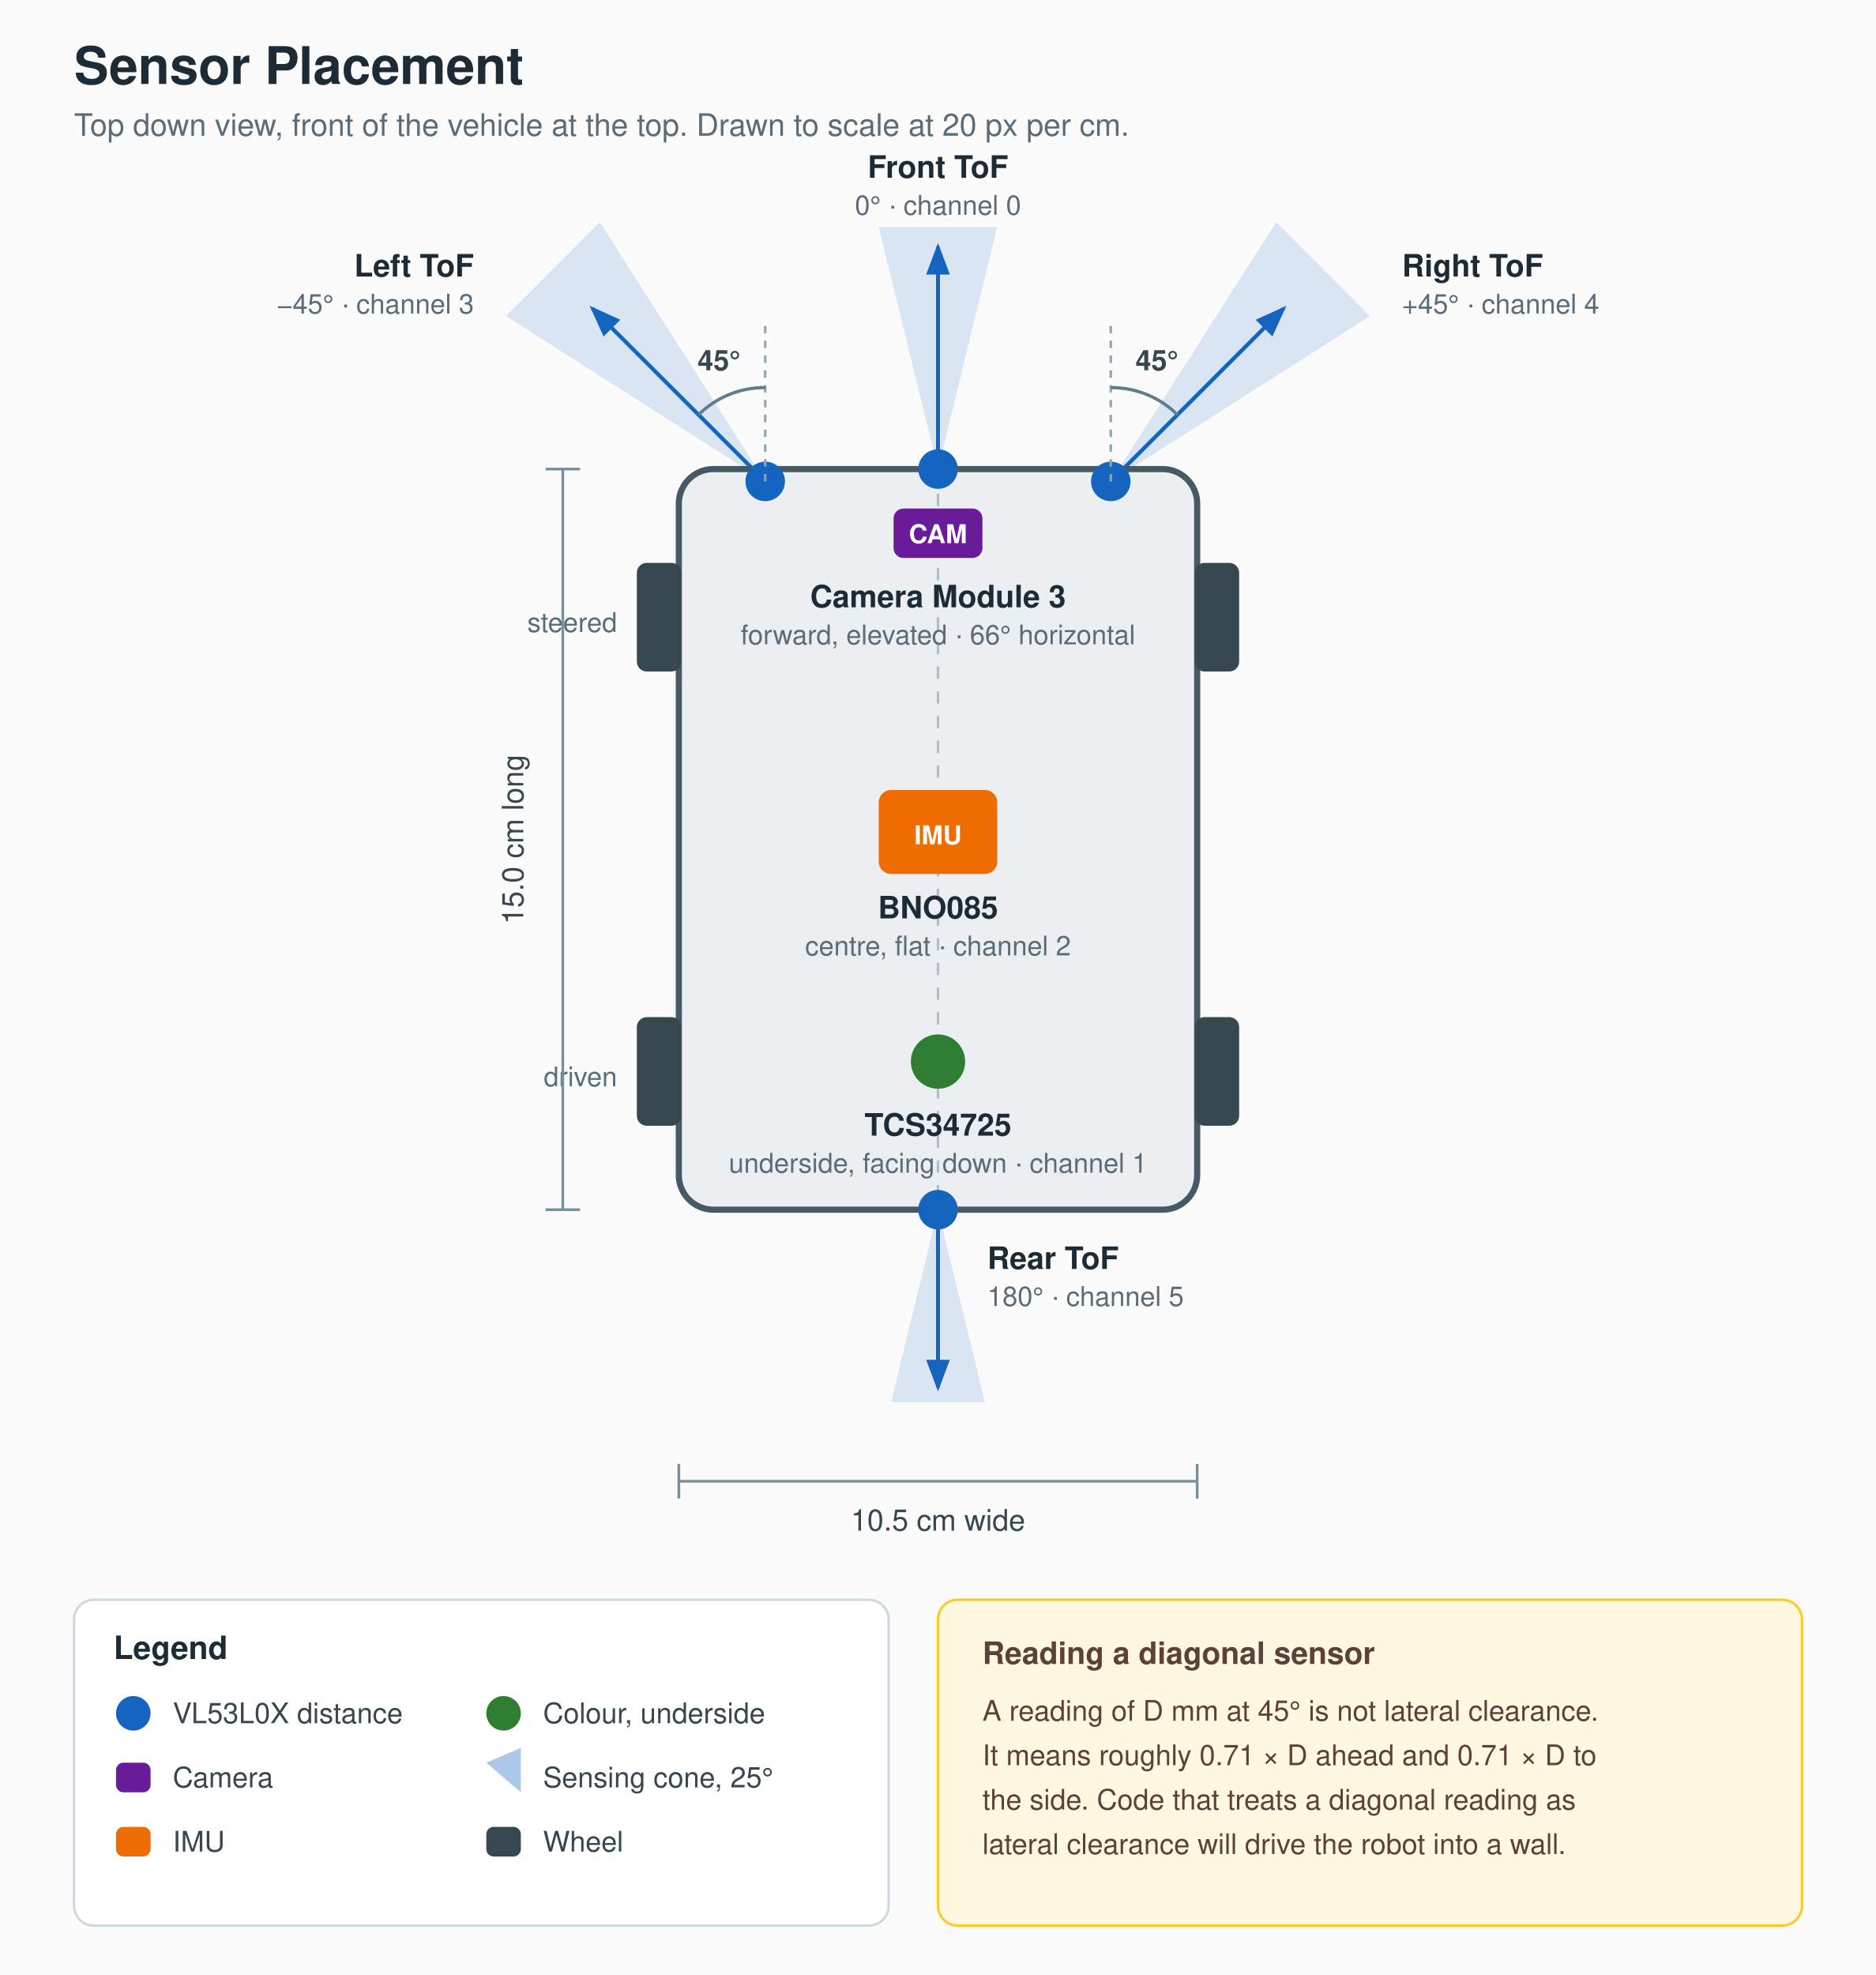
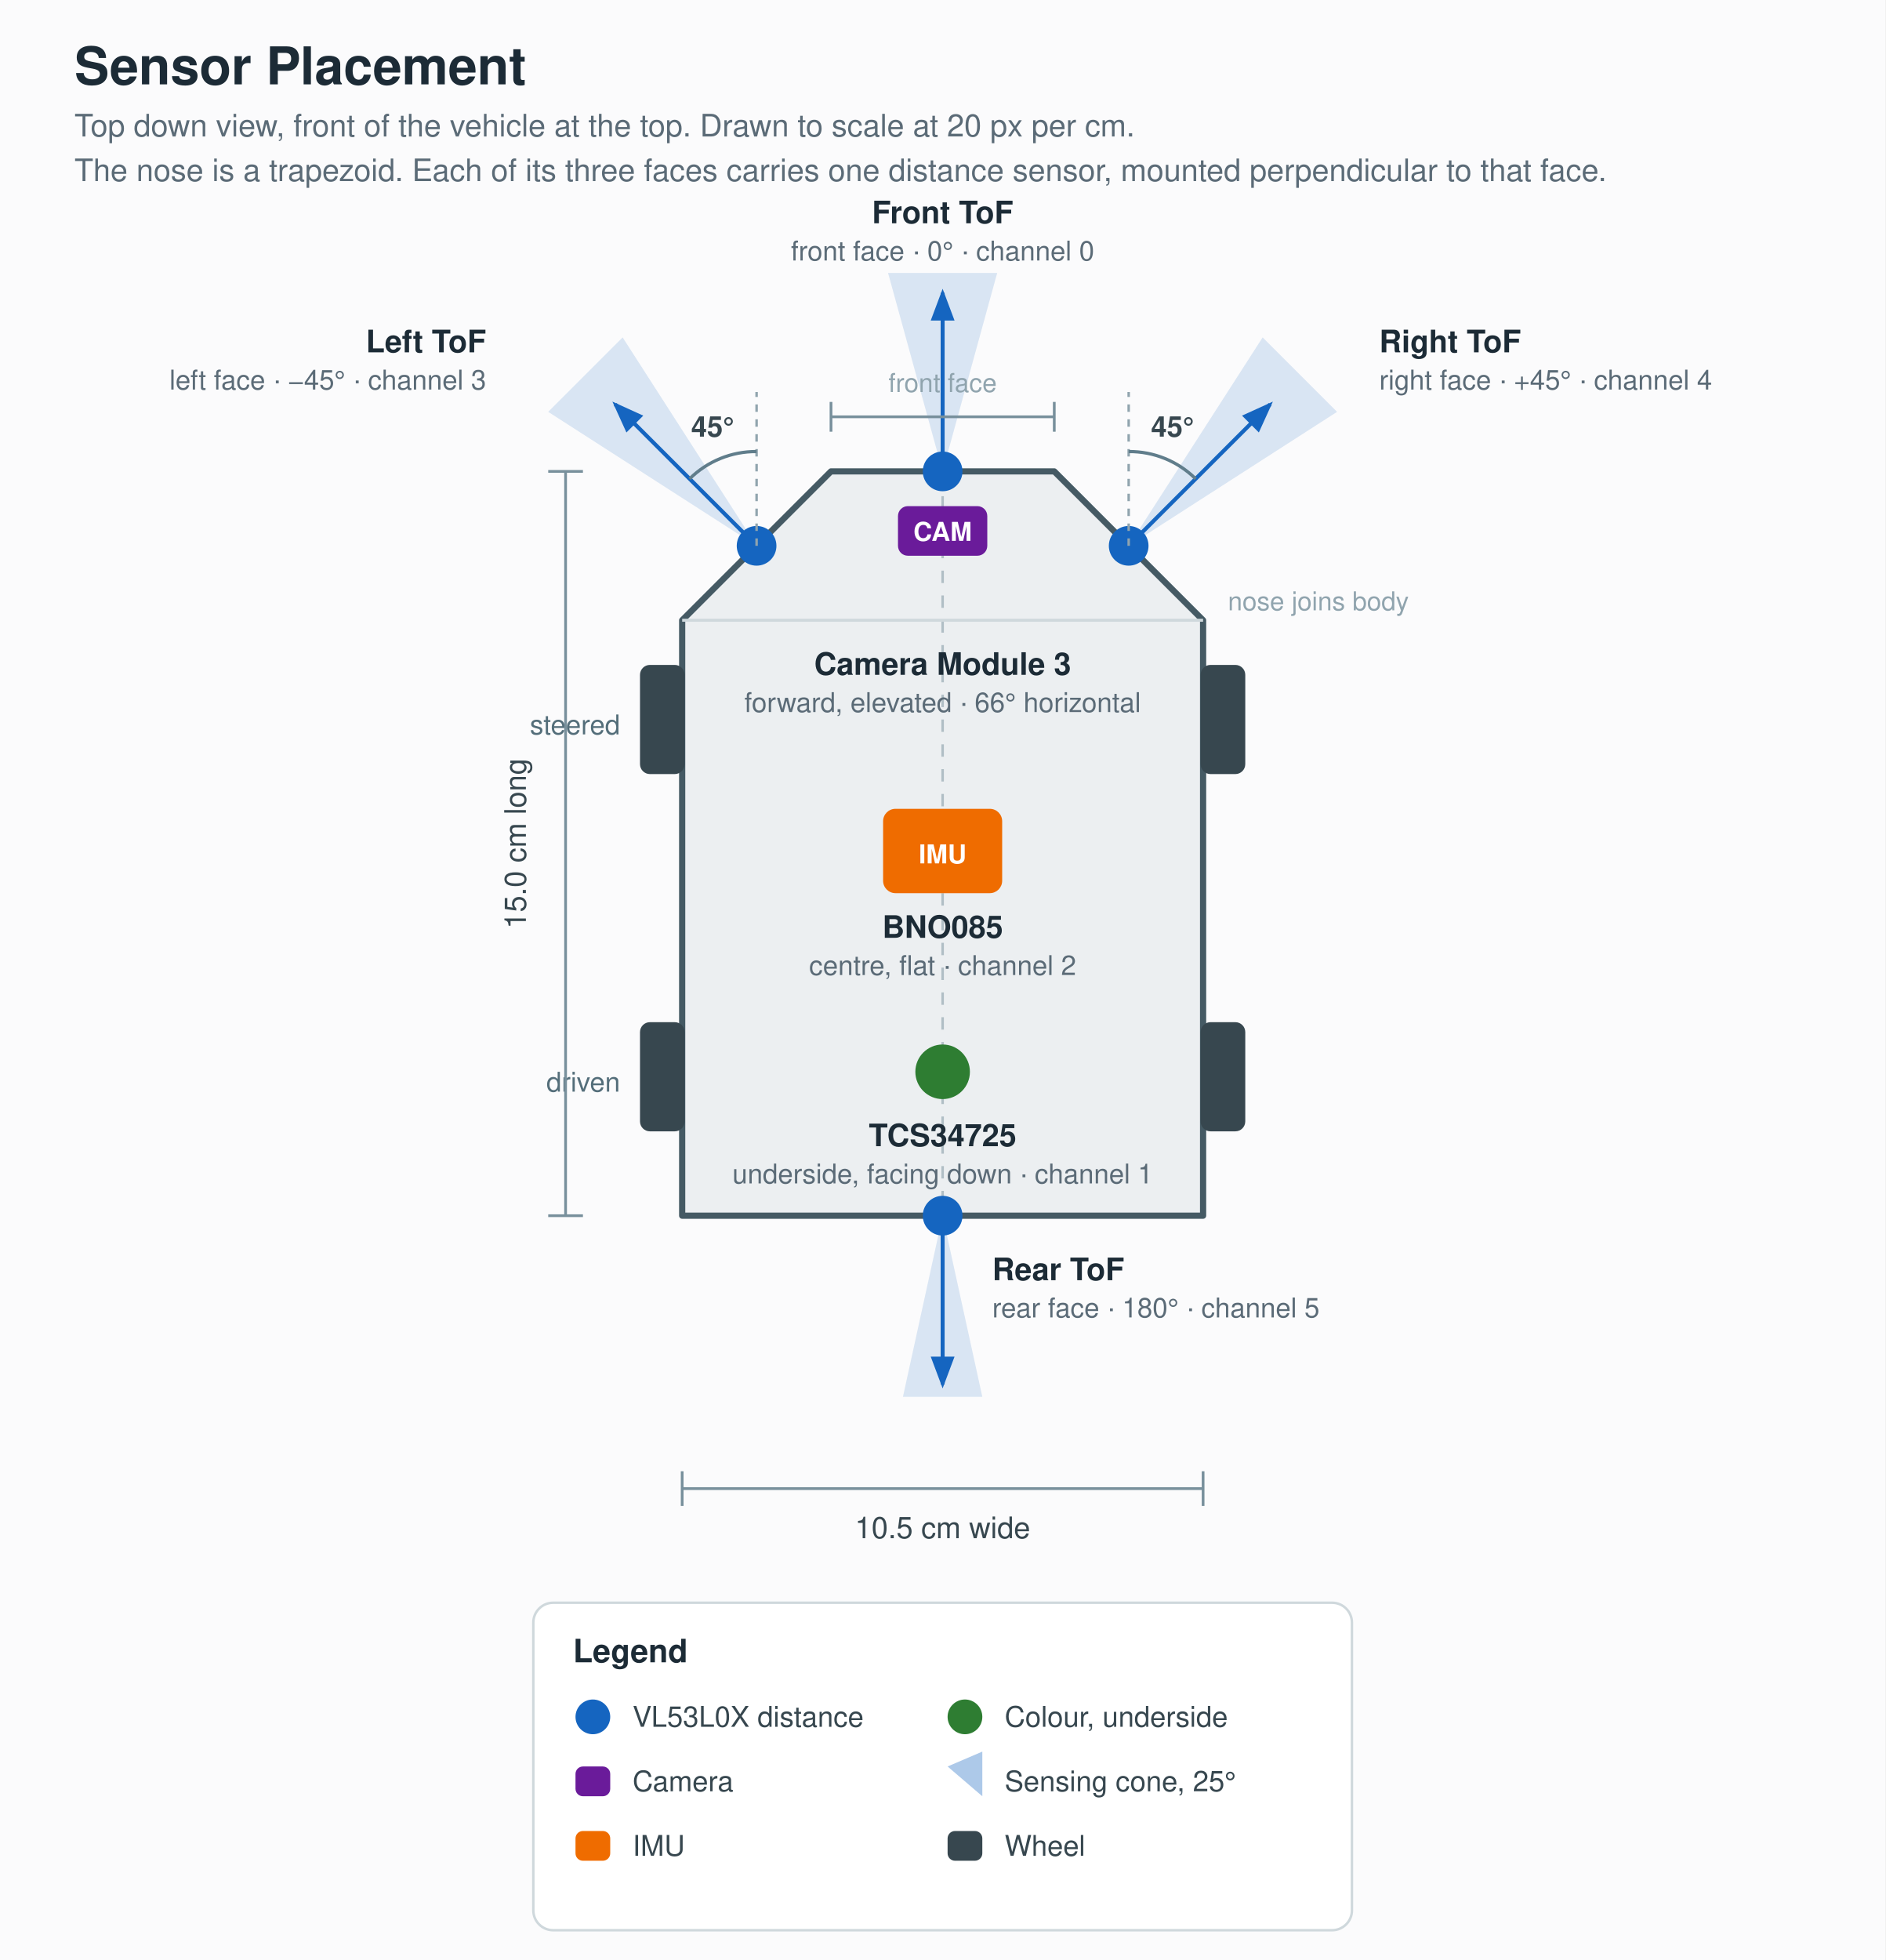
- <svg xmlns="http://www.w3.org/2000/svg" viewBox="0 0 760 800" width="760" height="800" font-family="Helvetica, Arial, sans-serif">
-   <rect x="0" y="0" width="760" height="800" fill="#fbfbfc" />
+ <svg xmlns="http://www.w3.org/2000/svg" viewBox="0 0 760 790" width="760" height="790" font-family="Helvetica, Arial, sans-serif">
+   <rect x="0" y="0" width="760" height="790" fill="#fbfbfc" />
  <text x="30" y="34" font-size="21" font-weight="700" fill="#1c2b36">Sensor Placement</text>
  <text x="30" y="55" font-size="12.5" fill="#5b6b77">Top down view, front of the vehicle at the top. Drawn to scale at 20 px per cm.</text>
+   <text x="30" y="73" font-size="12.5" fill="#5b6b77">The nose is a trapezoid. Each of its three faces carries one distance sensor, mounted perpendicular to that face.</text>
  <g opacity="0.15" fill="#1565c0">
-     <polygon points="380,190 356,92 404,92" />
-     <polygon points="310,195 205,128 243,90" />
-     <polygon points="450,195 517,90 555,128" />
-     <polygon points="380,490 399,568 361,568" />
+     <polygon points="380,190 358,110 402,110" />
+     <polygon points="305,220 221,166 251,136" />
+     <polygon points="455,220 509,136 539,166" />
+     <polygon points="380,490 396,563 364,563" />
  </g>
  <defs>
    <marker id="tip" markerWidth="9" markerHeight="9" refX="7" refY="3" orient="auto" markerUnits="strokeWidth">
      <path d="M0,0 L0,6 L8,3 z" fill="#1565c0" />
    </marker>
  </defs>
  <g stroke="#1565c0" stroke-width="1.6" marker-end="url(#tip)">
-     <line x1="380" y1="190" x2="380" y2="100" />
-     <line x1="310" y1="195" x2="240" y2="125" />
-     <line x1="450" y1="195" x2="520" y2="125" />
-     <line x1="380" y1="490" x2="380" y2="562" />
+     <line x1="380" y1="190" x2="380" y2="118" />
+     <line x1="305" y1="220" x2="248" y2="163" />
+     <line x1="455" y1="220" x2="512" y2="163" />
+     <line x1="380" y1="490" x2="380" y2="558" />
  </g>
-   <rect x="275" y="190" width="210" height="300" rx="14" fill="#eceff1" stroke="#455a64" stroke-width="2.5" />
+   <polygon points="335,190 425,190 485,250 485,490 275,490 275,250" fill="#eceff1" stroke="#455a64" stroke-width="2.5" stroke-linejoin="round" />
  <line x1="380" y1="190" x2="380" y2="490" stroke="#b0bec5" stroke-width="1" stroke-dasharray="5 5" />
+   <line x1="275" y1="250" x2="485" y2="250" stroke="#cfd8dc" stroke-width="1.2" />
+   <text x="495" y="246" font-size="10.5" fill="#90a4ae">nose joins body</text>
  <g fill="#37474f">
-     <rect x="258" y="228" width="18" height="44" rx="4" />
-     <rect x="484" y="228" width="18" height="44" rx="4" />
+     <rect x="258" y="268" width="18" height="44" rx="4" />
+     <rect x="484" y="268" width="18" height="44" rx="4" />
    <rect x="258" y="412" width="18" height="44" rx="4" />
    <rect x="484" y="412" width="18" height="44" rx="4" />
  </g>
-   <text x="250" y="256" font-size="11" fill="#546e7a" text-anchor="end">steered</text>
+   <text x="250" y="296" font-size="11" fill="#546e7a" text-anchor="end">steered</text>
  <text x="250" y="440" font-size="11" fill="#546e7a" text-anchor="end">driven</text>
  <circle cx="380" cy="190" r="8" fill="#1565c0" />
-   <text x="380" y="72" font-size="12.5" font-weight="600" fill="#1c2b36" text-anchor="middle">Front ToF</text>
-   <text x="380" y="87" font-size="11" fill="#5b6b77" text-anchor="middle">0° · channel 0</text>
-   <circle cx="310" cy="195" r="8" fill="#1565c0" />
-   <text x="192" y="112" font-size="12.5" font-weight="600" fill="#1c2b36" text-anchor="end">Left ToF</text>
-   <text x="192" y="127" font-size="11" fill="#5b6b77" text-anchor="end">−45° · channel 3</text>
-   <circle cx="450" cy="195" r="8" fill="#1565c0" />
-   <text x="568" y="112" font-size="12.5" font-weight="600" fill="#1c2b36">Right ToF</text>
-   <text x="568" y="127" font-size="11" fill="#5b6b77">+45° · channel 4</text>
+   <text x="380" y="90" font-size="12.5" font-weight="600" fill="#1c2b36" text-anchor="middle">Front ToF</text>
+   <text x="380" y="105" font-size="11" fill="#5b6b77" text-anchor="middle">front face · 0° · channel 0</text>
+   <circle cx="305" cy="220" r="8" fill="#1565c0" />
+   <text x="196" y="142" font-size="12.5" font-weight="600" fill="#1c2b36" text-anchor="end">Left ToF</text>
+   <text x="196" y="157" font-size="11" fill="#5b6b77" text-anchor="end">left face · −45° · channel 3</text>
+   <circle cx="455" cy="220" r="8" fill="#1565c0" />
+   <text x="556" y="142" font-size="12.5" font-weight="600" fill="#1c2b36">Right ToF</text>
+   <text x="556" y="157" font-size="11" fill="#5b6b77">right face · +45° · channel 4</text>
  <circle cx="380" cy="490" r="8" fill="#1565c0" />
-   <text x="400" y="514" font-size="12.5" font-weight="600" fill="#1c2b36">Rear ToF</text>
-   <text x="400" y="529" font-size="11" fill="#5b6b77">180° · channel 5</text>
-   <rect x="362" y="206" width="36" height="20" rx="4" fill="#6a1b9a" />
-   <text x="380" y="220" font-size="10.5" font-weight="600" fill="#ffffff" text-anchor="middle">CAM</text>
-   <text x="380" y="246" font-size="12.5" font-weight="600" fill="#1c2b36" text-anchor="middle">Camera Module 3</text>
-   <text x="380" y="261" font-size="11" fill="#5b6b77" text-anchor="middle">forward, elevated · 66° horizontal</text>
-   <rect x="356" y="320" width="48" height="34" rx="5" fill="#ef6c00" />
-   <text x="380" y="342" font-size="10.5" font-weight="600" fill="#ffffff" text-anchor="middle">IMU</text>
-   <text x="380" y="372" font-size="12.5" font-weight="600" fill="#1c2b36" text-anchor="middle">BNO085</text>
-   <text x="380" y="387" font-size="11" fill="#5b6b77" text-anchor="middle">centre, flat · channel 2</text>
-   <circle cx="380" cy="430" r="11" fill="#2e7d32" />
-   <text x="380" y="460" font-size="12.5" font-weight="600" fill="#1c2b36" text-anchor="middle">TCS34725</text>
-   <text x="380" y="475" font-size="11" fill="#5b6b77" text-anchor="middle">underside, facing down · channel 1</text>
+   <text x="400" y="516" font-size="12.5" font-weight="600" fill="#1c2b36">Rear ToF</text>
+   <text x="400" y="531" font-size="11" fill="#5b6b77">rear face · 180° · channel 5</text>
+   <rect x="362" y="204" width="36" height="20" rx="4" fill="#6a1b9a" />
+   <text x="380" y="218" font-size="10.5" font-weight="600" fill="#ffffff" text-anchor="middle">CAM</text>
+   <text x="380" y="272" font-size="12.5" font-weight="600" fill="#1c2b36" text-anchor="middle">Camera Module 3</text>
+   <text x="380" y="287" font-size="11" fill="#5b6b77" text-anchor="middle">forward, elevated · 66° horizontal</text>
+   <rect x="356" y="326" width="48" height="34" rx="5" fill="#ef6c00" />
+   <text x="380" y="348" font-size="10.5" font-weight="600" fill="#ffffff" text-anchor="middle">IMU</text>
+   <text x="380" y="378" font-size="12.5" font-weight="600" fill="#1c2b36" text-anchor="middle">BNO085</text>
+   <text x="380" y="393" font-size="11" fill="#5b6b77" text-anchor="middle">centre, flat · channel 2</text>
+   <circle cx="380" cy="432" r="11" fill="#2e7d32" />
+   <text x="380" y="462" font-size="12.5" font-weight="600" fill="#1c2b36" text-anchor="middle">TCS34725</text>
+   <text x="380" y="477" font-size="11" fill="#5b6b77" text-anchor="middle">underside, facing down · channel 1</text>
  <g stroke="#90a4ae" stroke-width="1" stroke-dasharray="3 3">
-     <line x1="310" y1="195" x2="310" y2="132" />
-     <line x1="450" y1="195" x2="450" y2="132" />
+     <line x1="305" y1="220" x2="305" y2="158" />
+     <line x1="455" y1="220" x2="455" y2="158" />
  </g>
-   <path d="M 310 157 A 38 38 0 0 0 283 168" stroke="#607d8b" stroke-width="1.3" fill="none" />
-   <path d="M 450 157 A 38 38 0 0 1 477 168" stroke="#607d8b" stroke-width="1.3" fill="none" />
-   <text x="300" y="150" font-size="11.5" font-weight="600" fill="#37474f" text-anchor="end">45°</text>
-   <text x="460" y="150" font-size="11.5" font-weight="600" fill="#37474f">45°</text>
+   <path d="M 305 182 A 38 38 0 0 0 278 193" stroke="#607d8b" stroke-width="1.3" fill="none" />
+   <path d="M 455 182 A 38 38 0 0 1 482 193" stroke="#607d8b" stroke-width="1.3" fill="none" />
+   <text x="296" y="176" font-size="11.5" font-weight="600" fill="#37474f" text-anchor="end">45°</text>
+   <text x="464" y="176" font-size="11.5" font-weight="600" fill="#37474f">45°</text>
  <g stroke="#78909c" stroke-width="1.1">
    <line x1="275" y1="600" x2="485" y2="600" />
    <line x1="275" y1="593" x2="275" y2="607" />
    <line x1="485" y1="593" x2="485" y2="607" />
    <line x1="228" y1="190" x2="228" y2="490" />
    <line x1="221" y1="190" x2="235" y2="190" />
    <line x1="221" y1="490" x2="235" y2="490" />
+     <line x1="335" y1="168" x2="425" y2="168" />
+     <line x1="335" y1="162" x2="335" y2="174" />
+     <line x1="425" y1="162" x2="425" y2="174" />
  </g>
  <text x="380" y="620" font-size="12" fill="#37474f" text-anchor="middle">10.5 cm wide</text>
  <text x="212" y="340" font-size="12" fill="#37474f" text-anchor="middle" transform="rotate(-90 212 340)">15.0 cm long</text>
-   <rect x="30" y="648" width="330" height="132" rx="8" fill="#ffffff" stroke="#cfd8dc" />
-   <text x="46" y="672" font-size="13" font-weight="700" fill="#1c2b36">Legend</text>
-   <circle cx="54" cy="694" r="7" fill="#1565c0" />
-   <text x="70" y="698" font-size="11.5" fill="#37474f">VL53L0X distance</text>
-   <rect x="47" y="714" width="14" height="12" rx="3" fill="#6a1b9a" />
-   <text x="70" y="724" font-size="11.5" fill="#37474f">Camera</text>
-   <rect x="47" y="740" width="14" height="12" rx="3" fill="#ef6c00" />
-   <text x="70" y="750" font-size="11.5" fill="#37474f">IMU</text>
-   <circle cx="204" cy="694" r="7" fill="#2e7d32" />
-   <text x="220" y="698" font-size="11.5" fill="#37474f">Colour, underside</text>
-   <polygon points="197,714 211,708 211,726" fill="#1565c0" opacity="0.35" />
-   <text x="220" y="724" font-size="11.5" fill="#37474f">Sensing cone, 25°</text>
-   <rect x="197" y="740" width="14" height="12" rx="3" fill="#37474f" />
-   <text x="220" y="750" font-size="11.5" fill="#37474f">Wheel</text>
-   <rect x="380" y="648" width="350" height="132" rx="8" fill="#fff8e1" stroke="#ffca28" />
-   <text x="398" y="674" font-size="12.5" font-weight="700" fill="#5d4037">Reading a diagonal sensor</text>
-   <text x="398" y="697" font-size="11.5" fill="#5d4037">A reading of D mm at 45° is not lateral clearance.</text>
-   <text x="398" y="715" font-size="11.5" fill="#5d4037">It means roughly 0.71 × D ahead and 0.71 × D to</text>
-   <text x="398" y="733" font-size="11.5" fill="#5d4037">the side. Code that treats a diagonal reading as</text>
-   <text x="398" y="751" font-size="11.5" fill="#5d4037">lateral clearance will drive the robot into a wall.</text>
+   <text x="380" y="158" font-size="10.5" fill="#90a4ae" text-anchor="middle">front face</text>
+   <rect x="215" y="646" width="330" height="132" rx="8" fill="#ffffff" stroke="#cfd8dc" />
+   <text x="231" y="670" font-size="13" font-weight="700" fill="#1c2b36">Legend</text>
+   <circle cx="239" cy="692" r="7" fill="#1565c0" />
+   <text x="255" y="696" font-size="11.5" fill="#37474f">VL53L0X distance</text>
+   <rect x="232" y="712" width="14" height="12" rx="3" fill="#6a1b9a" />
+   <text x="255" y="722" font-size="11.5" fill="#37474f">Camera</text>
+   <rect x="232" y="738" width="14" height="12" rx="3" fill="#ef6c00" />
+   <text x="255" y="748" font-size="11.5" fill="#37474f">IMU</text>
+   <circle cx="389" cy="692" r="7" fill="#2e7d32" />
+   <text x="405" y="696" font-size="11.5" fill="#37474f">Colour, underside</text>
+   <polygon points="382,712 396,706 396,724" fill="#1565c0" opacity="0.35" />
+   <text x="405" y="722" font-size="11.5" fill="#37474f">Sensing cone, 25°</text>
+   <rect x="382" y="738" width="14" height="12" rx="3" fill="#37474f" />
+   <text x="405" y="748" font-size="11.5" fill="#37474f">Wheel</text>
</svg>
